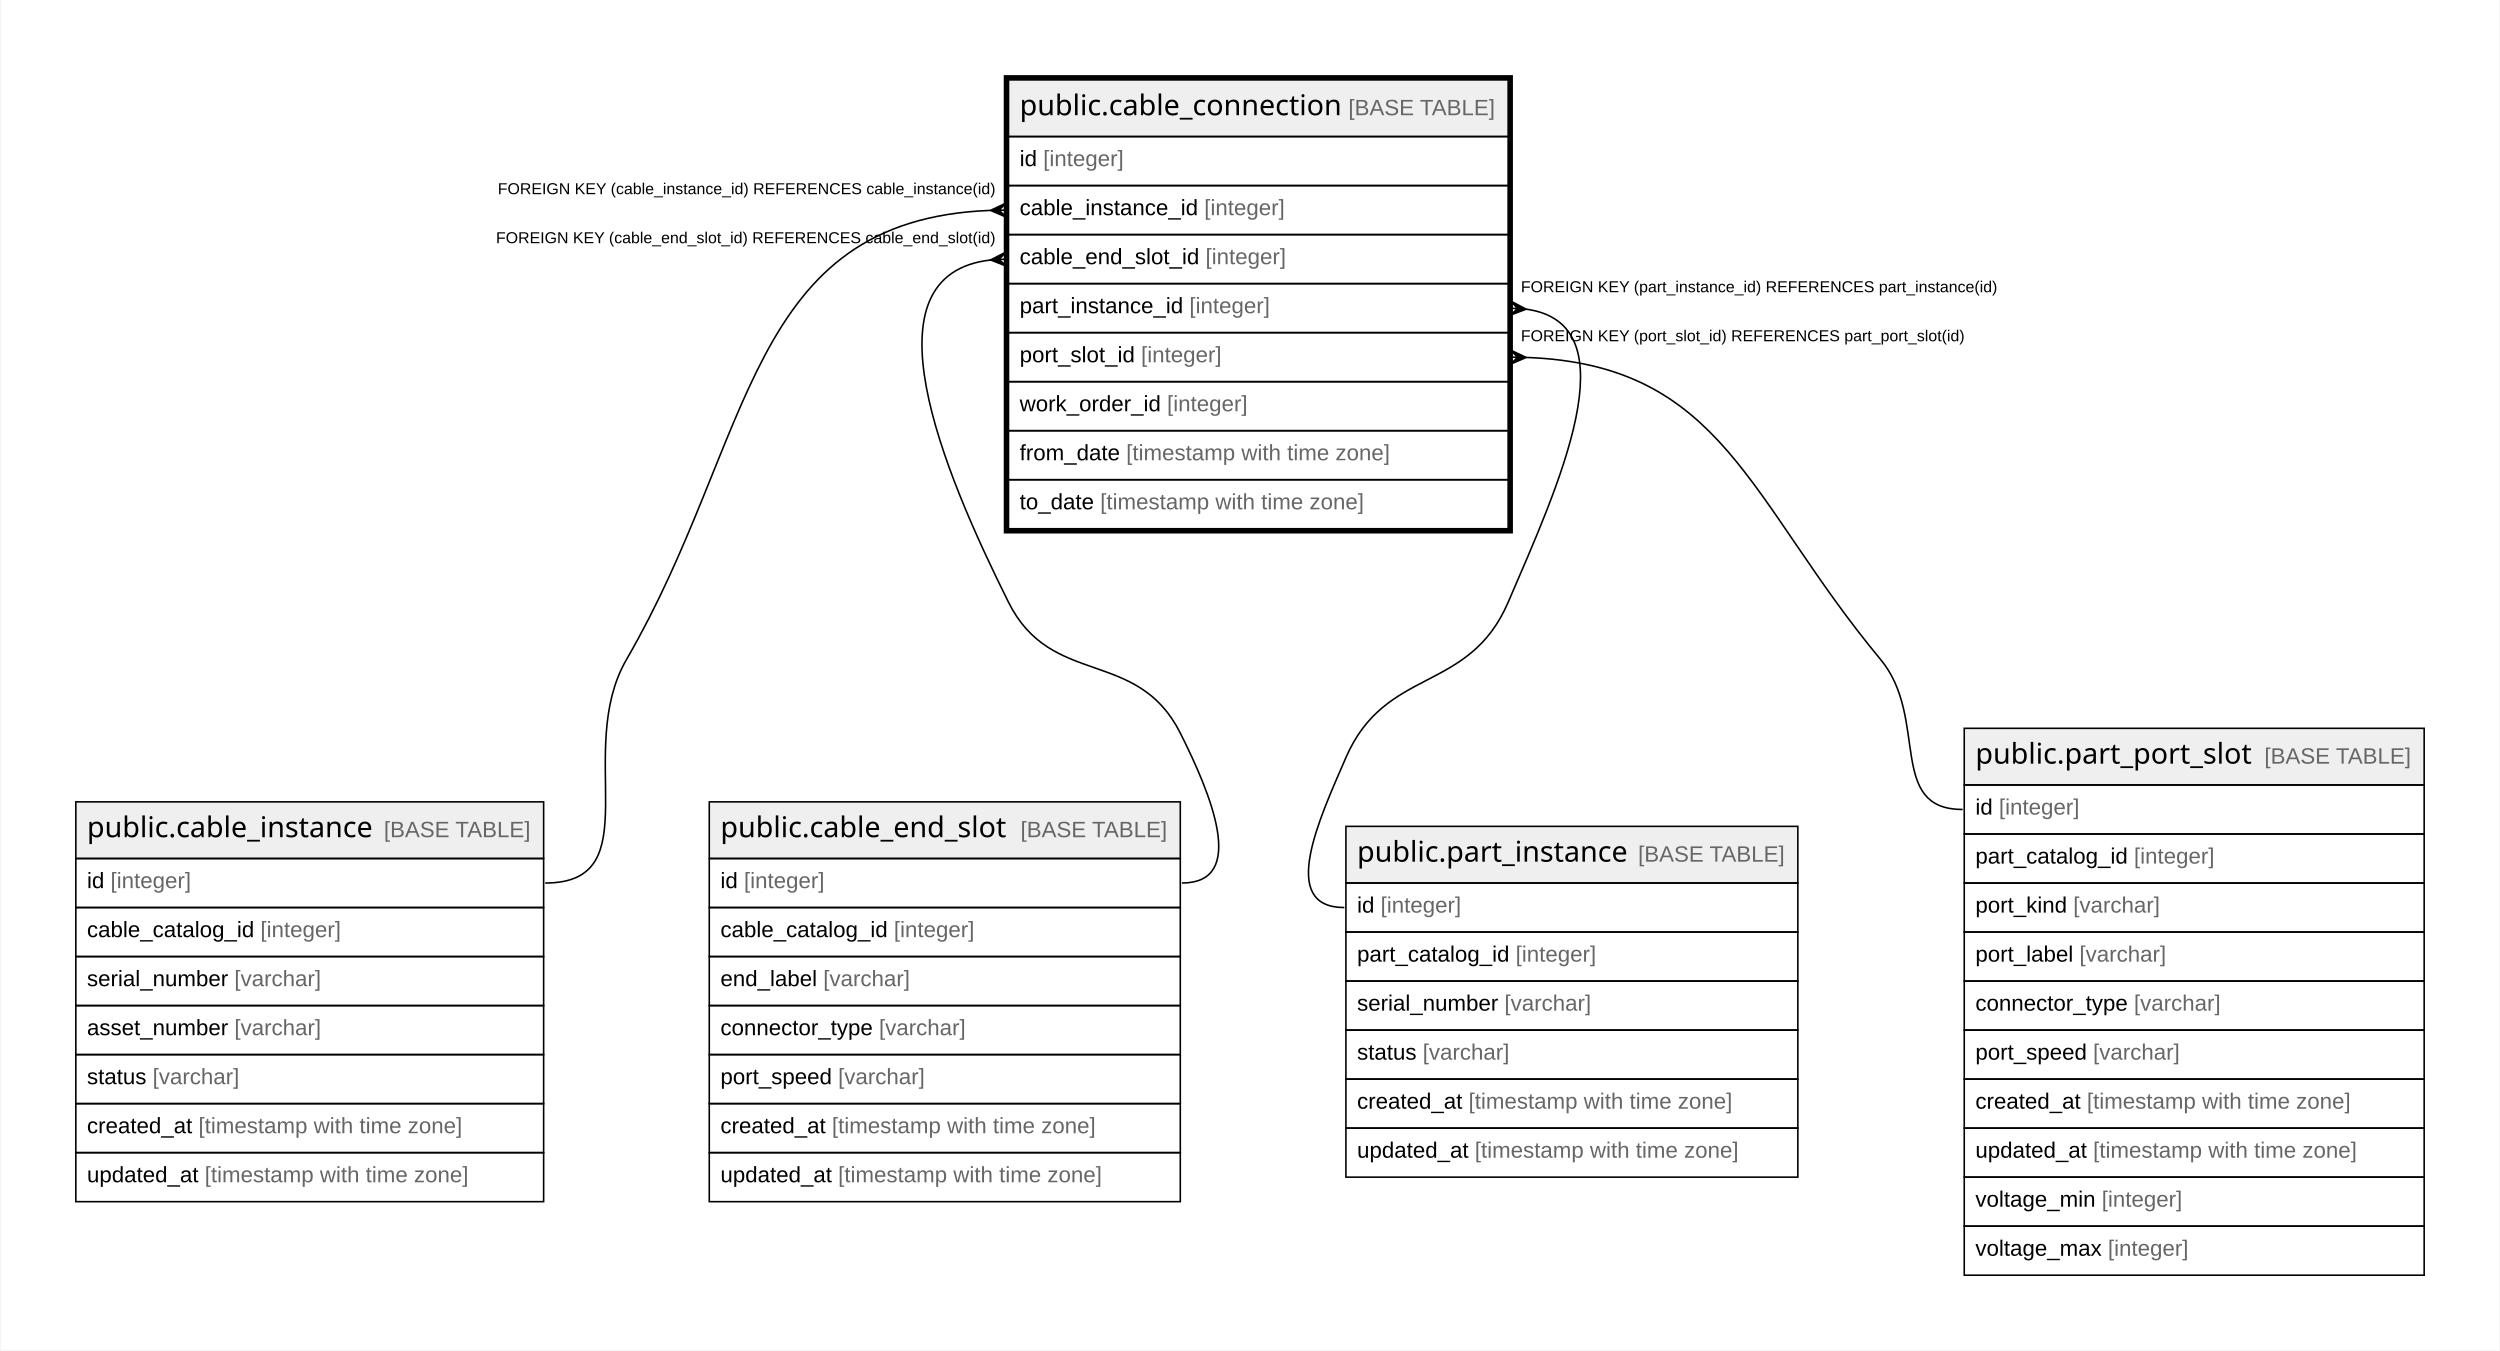
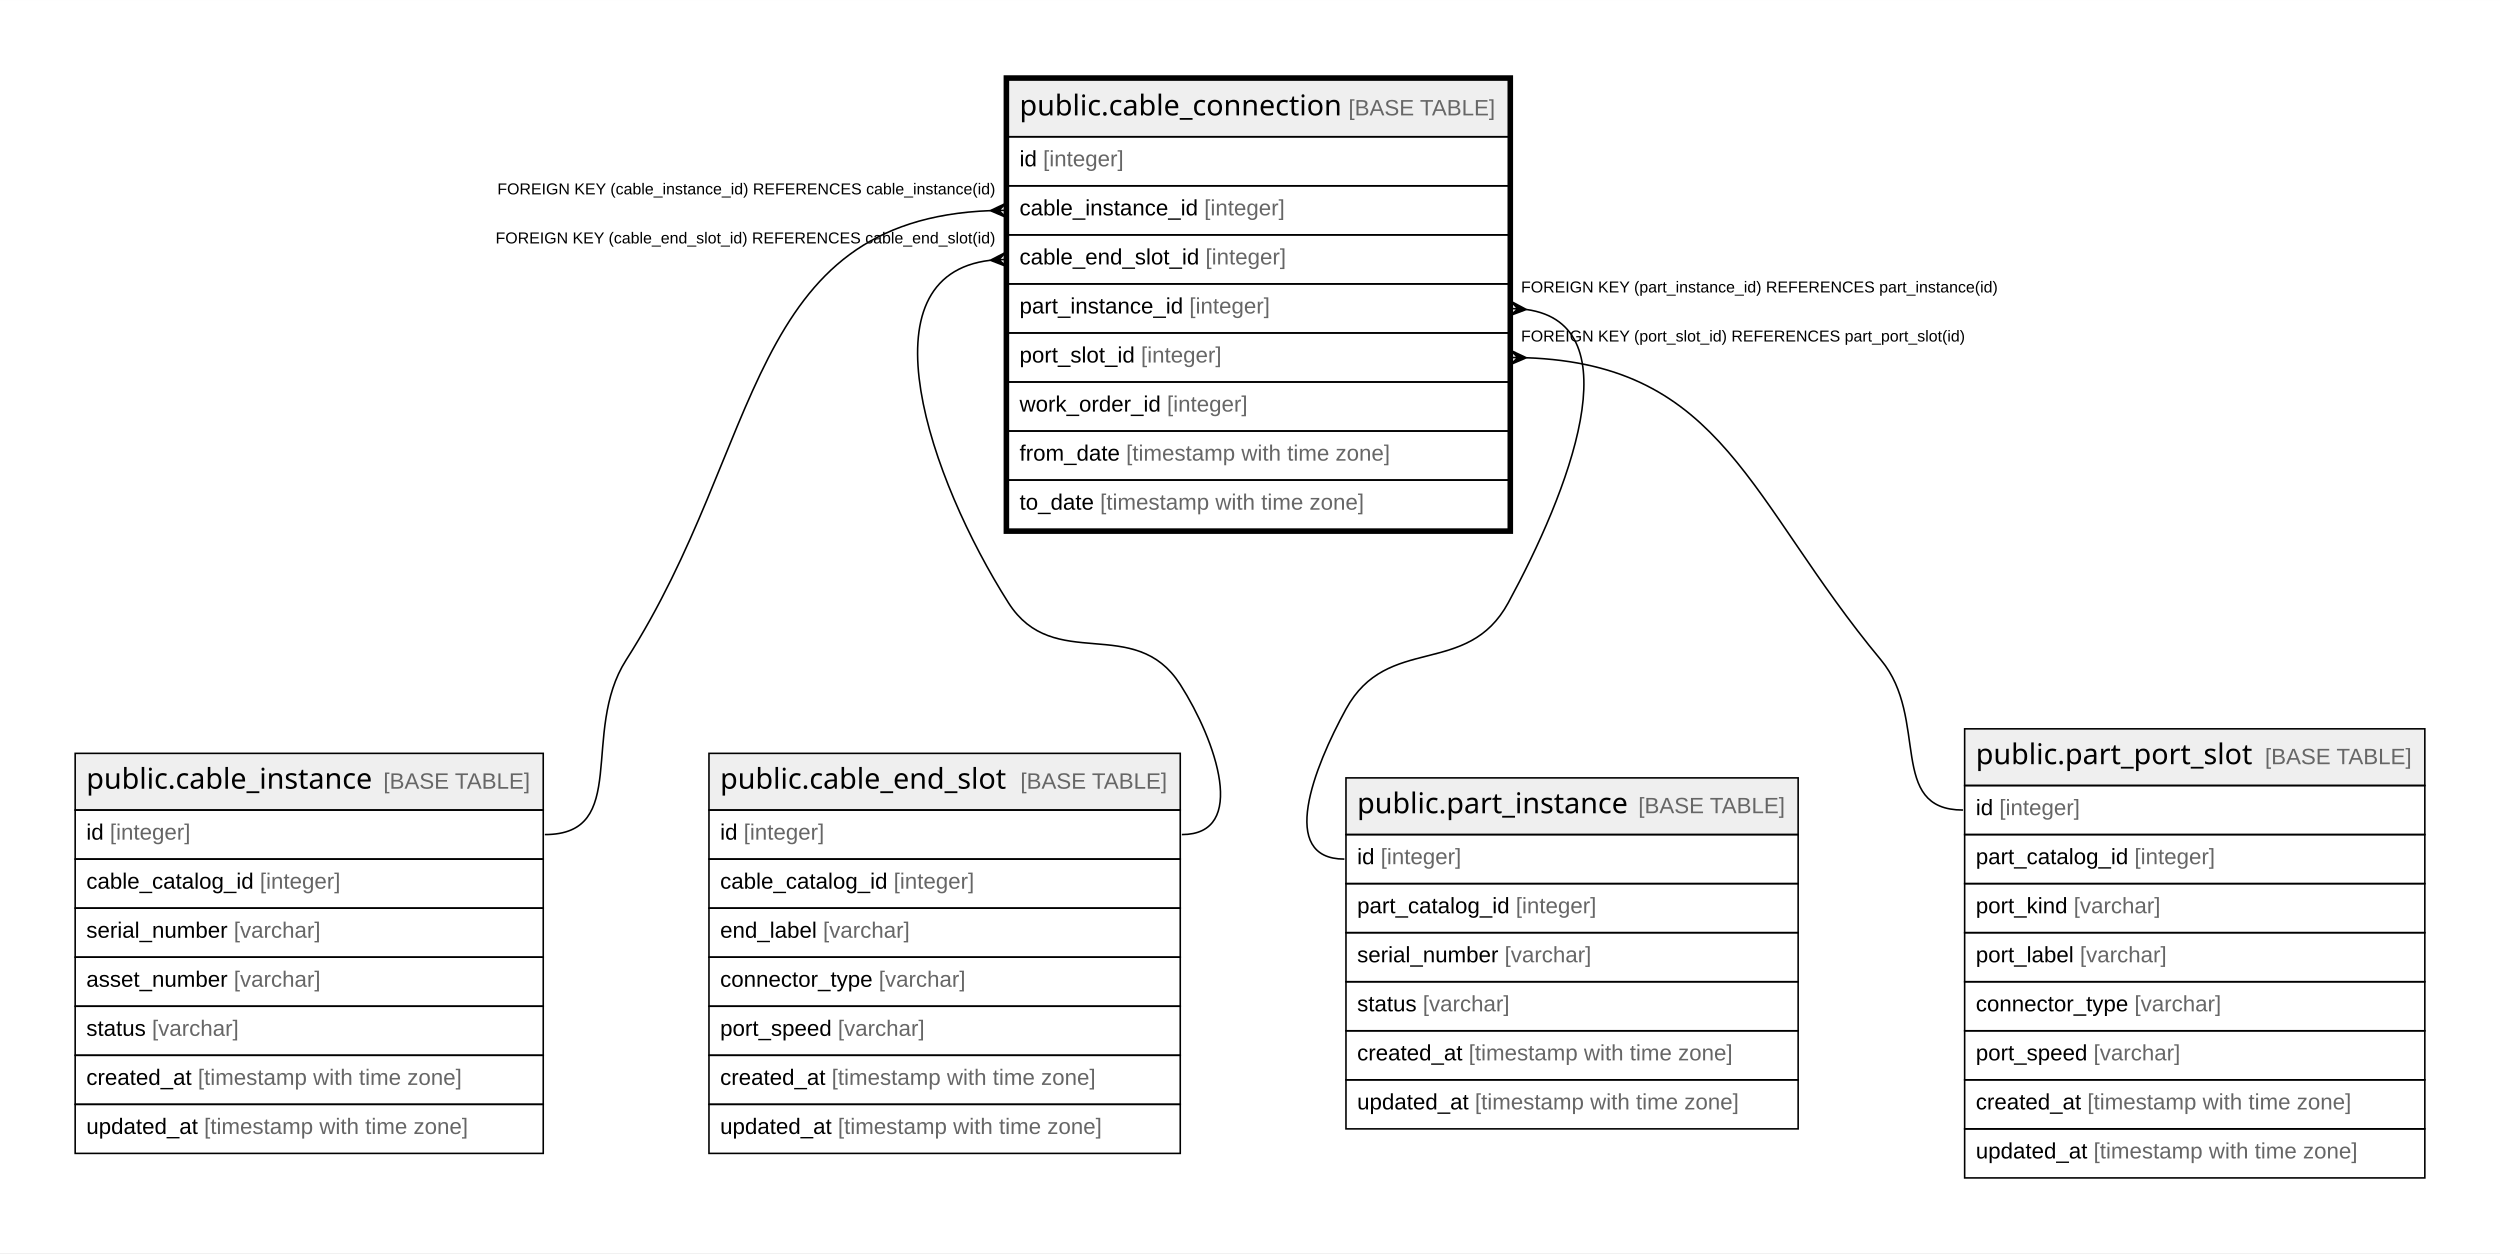
- <svg xmlns="http://www.w3.org/2000/svg" width="1570pt" height="848pt" viewBox="0.00 0.00 1569.85 848.40">
-   <g id="graph0" class="graph" transform="scale(1 1) rotate(0) translate(4 844.4)">
-     <polygon fill="white" stroke="none" points="-4,4 -4,-844.4 1565.85,-844.4 1565.85,4 -4,4" />
+ <svg xmlns="http://www.w3.org/2000/svg" width="1570pt" height="787pt" viewBox="0.00 0.00 1569.85 786.80">
+   <g id="graph0" class="graph" transform="scale(1 1) rotate(0) translate(4 782.8)">
+     <polygon fill="white" stroke="none" points="-4,4 -4,-782.8 1565.85,-782.8 1565.85,4 -4,4" />
    <g id="node1" class="node">
-       <polygon fill="#efefef" stroke="none" points="629.2,-758.6 629.2,-794.2 943.12,-794.2 943.12,-758.6 629.2,-758.6" />
-       <polygon fill="none" stroke="black" points="629.2,-758.6 629.2,-794.2 943.12,-794.2 943.12,-758.6 629.2,-758.6" />
-       <text text-anchor="start" x="636.2" y="-772" font-family="Arial Bold" font-size="18.00">public.cable_connection</text>
-       <text text-anchor="start" x="811.63" y="-772" font-family="Arial" font-size="14.00">    </text>
-       <text text-anchor="start" x="842.75" y="-772" font-family="Arial" font-size="14.00" fill="#666666">[BASE TABLE]</text>
-       <polygon fill="none" stroke="black" points="629.2,-727.8 629.2,-758.6 943.12,-758.6 943.12,-727.8 629.2,-727.8" />
-       <text text-anchor="start" x="636.2" y="-740" font-family="Arial" font-size="14.00">id </text>
-       <text text-anchor="start" x="650.99" y="-740" font-family="Arial" font-size="14.00" fill="#666666">[integer]</text>
-       <polygon fill="none" stroke="black" points="629.2,-697 629.2,-727.8 943.12,-727.8 943.12,-697 629.2,-697" />
-       <text text-anchor="start" x="636.2" y="-709.2" font-family="Arial" font-size="14.00">cable_instance_id </text>
-       <text text-anchor="start" x="752.17" y="-709.2" font-family="Arial" font-size="14.00" fill="#666666">[integer]</text>
+       <polygon fill="#efefef" stroke="none" points="629.2,-697 629.2,-732.6 943.12,-732.6 943.12,-697 629.2,-697" />
+       <polygon fill="none" stroke="black" points="629.2,-697 629.2,-732.6 943.12,-732.6 943.12,-697 629.2,-697" />
+       <text text-anchor="start" x="636.2" y="-710.4" font-family="Arial Bold" font-size="18.00">public.cable_connection</text>
+       <text text-anchor="start" x="811.63" y="-710.4" font-family="Arial" font-size="14.00">    </text>
+       <text text-anchor="start" x="842.75" y="-710.4" font-family="Arial" font-size="14.00" fill="#666666">[BASE TABLE]</text>
      <polygon fill="none" stroke="black" points="629.2,-666.2 629.2,-697 943.12,-697 943.12,-666.2 629.2,-666.2" />
-       <text text-anchor="start" x="636.2" y="-678.4" font-family="Arial" font-size="14.00">cable_end_slot_id </text>
-       <text text-anchor="start" x="752.96" y="-678.4" font-family="Arial" font-size="14.00" fill="#666666">[integer]</text>
+       <text text-anchor="start" x="636.2" y="-678.4" font-family="Arial" font-size="14.00">id </text>
+       <text text-anchor="start" x="650.99" y="-678.4" font-family="Arial" font-size="14.00" fill="#666666">[integer]</text>
      <polygon fill="none" stroke="black" points="629.2,-635.4 629.2,-666.2 943.12,-666.2 943.12,-635.4 629.2,-635.4" />
-       <text text-anchor="start" x="636.2" y="-647.6" font-family="Arial" font-size="14.00">part_instance_id </text>
-       <text text-anchor="start" x="742.83" y="-647.6" font-family="Arial" font-size="14.00" fill="#666666">[integer]</text>
+       <text text-anchor="start" x="636.2" y="-647.6" font-family="Arial" font-size="14.00">cable_instance_id </text>
+       <text text-anchor="start" x="752.17" y="-647.6" font-family="Arial" font-size="14.00" fill="#666666">[integer]</text>
      <polygon fill="none" stroke="black" points="629.2,-604.6 629.2,-635.4 943.12,-635.4 943.12,-604.6 629.2,-604.6" />
-       <text text-anchor="start" x="636.2" y="-616.8" font-family="Arial" font-size="14.00">port_slot_id </text>
-       <text text-anchor="start" x="712.47" y="-616.8" font-family="Arial" font-size="14.00" fill="#666666">[integer]</text>
+       <text text-anchor="start" x="636.2" y="-616.8" font-family="Arial" font-size="14.00">cable_end_slot_id </text>
+       <text text-anchor="start" x="752.96" y="-616.8" font-family="Arial" font-size="14.00" fill="#666666">[integer]</text>
      <polygon fill="none" stroke="black" points="629.2,-573.8 629.2,-604.6 943.12,-604.6 943.12,-573.8 629.2,-573.8" />
-       <text text-anchor="start" x="636.2" y="-586" font-family="Arial" font-size="14.00">work_order_id </text>
-       <text text-anchor="start" x="728.8" y="-586" font-family="Arial" font-size="14.00" fill="#666666">[integer]</text>
+       <text text-anchor="start" x="636.2" y="-586" font-family="Arial" font-size="14.00">part_instance_id </text>
+       <text text-anchor="start" x="742.83" y="-586" font-family="Arial" font-size="14.00" fill="#666666">[integer]</text>
      <polygon fill="none" stroke="black" points="629.2,-543 629.2,-573.8 943.12,-573.8 943.12,-543 629.2,-543" />
-       <text text-anchor="start" x="636.2" y="-555.2" font-family="Arial" font-size="14.00">from_date </text>
-       <text text-anchor="start" x="703.13" y="-555.2" font-family="Arial" font-size="14.00" fill="#666666">[timestamp with time zone]</text>
+       <text text-anchor="start" x="636.2" y="-555.2" font-family="Arial" font-size="14.00">port_slot_id </text>
+       <text text-anchor="start" x="712.47" y="-555.2" font-family="Arial" font-size="14.00" fill="#666666">[integer]</text>
      <polygon fill="none" stroke="black" points="629.2,-512.2 629.2,-543 943.12,-543 943.12,-512.2 629.2,-512.2" />
-       <text text-anchor="start" x="636.2" y="-524.4" font-family="Arial" font-size="14.00">to_date </text>
-       <text text-anchor="start" x="686.8" y="-524.4" font-family="Arial" font-size="14.00" fill="#666666">[timestamp with time zone]</text>
-       <polygon fill="none" stroke="black" stroke-width="3" points="627.7,-510.7 627.7,-795.7 944.62,-795.7 944.62,-510.7 627.7,-510.7" />
+       <text text-anchor="start" x="636.2" y="-524.4" font-family="Arial" font-size="14.00">work_order_id </text>
+       <text text-anchor="start" x="728.8" y="-524.4" font-family="Arial" font-size="14.00" fill="#666666">[integer]</text>
+       <polygon fill="none" stroke="black" points="629.2,-481.4 629.2,-512.2 943.12,-512.2 943.12,-481.4 629.2,-481.4" />
+       <text text-anchor="start" x="636.2" y="-493.6" font-family="Arial" font-size="14.00">from_date </text>
+       <text text-anchor="start" x="703.13" y="-493.6" font-family="Arial" font-size="14.00" fill="#666666">[timestamp with time zone]</text>
+       <polygon fill="none" stroke="black" points="629.2,-450.6 629.2,-481.4 943.12,-481.4 943.12,-450.6 629.2,-450.6" />
+       <text text-anchor="start" x="636.2" y="-462.8" font-family="Arial" font-size="14.00">to_date </text>
+       <text text-anchor="start" x="686.8" y="-462.8" font-family="Arial" font-size="14.00" fill="#666666">[timestamp with time zone]</text>
+       <polygon fill="none" stroke="black" stroke-width="3" points="627.7,-449.1 627.7,-734.1 944.62,-734.1 944.62,-449.1 627.7,-449.1" />
    </g>
    <g id="node2" class="node">
-       <polygon fill="#efefef" stroke="none" points="43.2,-305 43.2,-340.6 337.12,-340.6 337.12,-305 43.2,-305" />
-       <polygon fill="none" stroke="black" points="43.2,-305 43.2,-340.6 337.12,-340.6 337.12,-305 43.2,-305" />
-       <text text-anchor="start" x="50.2" y="-318.4" font-family="Arial Bold" font-size="18.00">public.cable_instance</text>
-       <text text-anchor="start" x="205.63" y="-318.4" font-family="Arial" font-size="14.00">    </text>
-       <text text-anchor="start" x="236.75" y="-318.4" font-family="Arial" font-size="14.00" fill="#666666">[BASE TABLE]</text>
-       <polygon fill="none" stroke="black" points="43.2,-274.2 43.2,-305 337.12,-305 337.12,-274.2 43.2,-274.2" />
-       <text text-anchor="start" x="50.2" y="-286.4" font-family="Arial" font-size="14.00">id </text>
-       <text text-anchor="start" x="64.99" y="-286.4" font-family="Arial" font-size="14.00" fill="#666666">[integer]</text>
+       <polygon fill="#efefef" stroke="none" points="43.2,-274.2 43.2,-309.8 337.12,-309.8 337.12,-274.2 43.2,-274.2" />
+       <polygon fill="none" stroke="black" points="43.2,-274.2 43.2,-309.8 337.12,-309.8 337.12,-274.2 43.2,-274.2" />
+       <text text-anchor="start" x="50.2" y="-287.6" font-family="Arial Bold" font-size="18.00">public.cable_instance</text>
+       <text text-anchor="start" x="205.63" y="-287.6" font-family="Arial" font-size="14.00">    </text>
+       <text text-anchor="start" x="236.75" y="-287.6" font-family="Arial" font-size="14.00" fill="#666666">[BASE TABLE]</text>
      <polygon fill="none" stroke="black" points="43.2,-243.4 43.2,-274.2 337.12,-274.2 337.12,-243.4 43.2,-243.4" />
-       <text text-anchor="start" x="50.2" y="-255.6" font-family="Arial" font-size="14.00">cable_catalog_id </text>
-       <text text-anchor="start" x="159.17" y="-255.6" font-family="Arial" font-size="14.00" fill="#666666">[integer]</text>
+       <text text-anchor="start" x="50.2" y="-255.6" font-family="Arial" font-size="14.00">id </text>
+       <text text-anchor="start" x="64.99" y="-255.6" font-family="Arial" font-size="14.00" fill="#666666">[integer]</text>
      <polygon fill="none" stroke="black" points="43.2,-212.6 43.2,-243.4 337.12,-243.4 337.12,-212.6 43.2,-212.6" />
-       <text text-anchor="start" x="50.2" y="-224.8" font-family="Arial" font-size="14.00">serial_number </text>
-       <text text-anchor="start" x="142.8" y="-224.8" font-family="Arial" font-size="14.00" fill="#666666">[varchar]</text>
+       <text text-anchor="start" x="50.2" y="-224.8" font-family="Arial" font-size="14.00">cable_catalog_id </text>
+       <text text-anchor="start" x="159.17" y="-224.8" font-family="Arial" font-size="14.00" fill="#666666">[integer]</text>
      <polygon fill="none" stroke="black" points="43.2,-181.8 43.2,-212.6 337.12,-212.6 337.12,-181.8 43.2,-181.8" />
-       <text text-anchor="start" x="50.2" y="-194" font-family="Arial" font-size="14.00">asset_number </text>
-       <text text-anchor="start" x="142.81" y="-194" font-family="Arial" font-size="14.00" fill="#666666">[varchar]</text>
+       <text text-anchor="start" x="50.2" y="-194" font-family="Arial" font-size="14.00">serial_number </text>
+       <text text-anchor="start" x="142.8" y="-194" font-family="Arial" font-size="14.00" fill="#666666">[varchar]</text>
      <polygon fill="none" stroke="black" points="43.2,-151 43.2,-181.8 337.12,-181.8 337.12,-151 43.2,-151" />
-       <text text-anchor="start" x="50.2" y="-163.2" font-family="Arial" font-size="14.00">status </text>
-       <text text-anchor="start" x="91.44" y="-163.2" font-family="Arial" font-size="14.00" fill="#666666">[varchar]</text>
+       <text text-anchor="start" x="50.2" y="-163.2" font-family="Arial" font-size="14.00">asset_number </text>
+       <text text-anchor="start" x="142.81" y="-163.2" font-family="Arial" font-size="14.00" fill="#666666">[varchar]</text>
      <polygon fill="none" stroke="black" points="43.2,-120.2 43.2,-151 337.12,-151 337.12,-120.2 43.2,-120.2" />
-       <text text-anchor="start" x="50.2" y="-132.4" font-family="Arial" font-size="14.00">created_at </text>
-       <text text-anchor="start" x="120.25" y="-132.4" font-family="Arial" font-size="14.00" fill="#666666">[timestamp with time zone]</text>
+       <text text-anchor="start" x="50.2" y="-132.4" font-family="Arial" font-size="14.00">status </text>
+       <text text-anchor="start" x="91.44" y="-132.4" font-family="Arial" font-size="14.00" fill="#666666">[varchar]</text>
      <polygon fill="none" stroke="black" points="43.2,-89.4 43.2,-120.2 337.12,-120.2 337.12,-89.4 43.2,-89.4" />
-       <text text-anchor="start" x="50.2" y="-101.6" font-family="Arial" font-size="14.00">updated_at </text>
-       <text text-anchor="start" x="124.16" y="-101.6" font-family="Arial" font-size="14.00" fill="#666666">[timestamp with time zone]</text>
+       <text text-anchor="start" x="50.2" y="-101.6" font-family="Arial" font-size="14.00">created_at </text>
+       <text text-anchor="start" x="120.25" y="-101.6" font-family="Arial" font-size="14.00" fill="#666666">[timestamp with time zone]</text>
+       <polygon fill="none" stroke="black" points="43.2,-58.6 43.2,-89.4 337.12,-89.4 337.12,-58.6 43.2,-58.6" />
+       <text text-anchor="start" x="50.2" y="-70.8" font-family="Arial" font-size="14.00">updated_at </text>
+       <text text-anchor="start" x="124.16" y="-70.8" font-family="Arial" font-size="14.00" fill="#666666">[timestamp with time zone]</text>
    </g>
    <g id="edge1" class="edge">
-       <path fill="none" stroke="black" d="M617.84,-712.21C464.06,-706.38 469.89,-569.19 389.16,-430 355.85,-372.57 404.52,-289.6 338.12,-289.6" />
-       <polygon fill="black" stroke="black" points="617.87,-712.21 627.78,-716.89 623.2,-712.31 627.53,-712.39 627.53,-712.39 627.53,-712.39 623.2,-712.31 627.95,-707.89 617.87,-712.21" />
-       <text text-anchor="start" x="308.3" y="-722.4" font-family="Arial" font-size="10.00">FOREIGN KEY (cable_instance_id) REFERENCES cable_instance(id)</text>
+       <path fill="none" stroke="black" d="M617.85,-650.6C464.32,-644.62 475.87,-503.94 389.16,-368.4 360.21,-323.14 391.86,-258.8 338.12,-258.8" />
+       <polygon fill="black" stroke="black" points="617.87,-650.6 627.78,-655.29 623.2,-650.7 627.53,-650.79 627.53,-650.79 627.53,-650.79 623.2,-650.7 627.95,-646.29 617.87,-650.6" />
+       <text text-anchor="start" x="308.3" y="-660.8" font-family="Arial" font-size="10.00">FOREIGN KEY (cable_instance_id) REFERENCES cable_instance(id)</text>
    </g>
    <g id="node3" class="node">
-       <polygon fill="#efefef" stroke="none" points="441.19,-305 441.19,-340.6 737.13,-340.6 737.13,-305 441.19,-305" />
-       <polygon fill="none" stroke="black" points="441.19,-305 441.19,-340.6 737.13,-340.6 737.13,-305 441.19,-305" />
-       <text text-anchor="start" x="448.19" y="-318.4" font-family="Arial Bold" font-size="18.00">public.cable_end_slot</text>
-       <text text-anchor="start" x="605.65" y="-318.4" font-family="Arial" font-size="14.00">    </text>
-       <text text-anchor="start" x="636.76" y="-318.4" font-family="Arial" font-size="14.00" fill="#666666">[BASE TABLE]</text>
-       <polygon fill="none" stroke="black" points="441.19,-274.2 441.19,-305 737.13,-305 737.13,-274.2 441.19,-274.2" />
-       <text text-anchor="start" x="448.19" y="-286.4" font-family="Arial" font-size="14.00">id </text>
-       <text text-anchor="start" x="462.98" y="-286.4" font-family="Arial" font-size="14.00" fill="#666666">[integer]</text>
+       <polygon fill="#efefef" stroke="none" points="441.19,-274.2 441.19,-309.8 737.13,-309.8 737.13,-274.2 441.19,-274.2" />
+       <polygon fill="none" stroke="black" points="441.19,-274.2 441.19,-309.8 737.13,-309.8 737.13,-274.2 441.19,-274.2" />
+       <text text-anchor="start" x="448.19" y="-287.6" font-family="Arial Bold" font-size="18.00">public.cable_end_slot</text>
+       <text text-anchor="start" x="605.65" y="-287.6" font-family="Arial" font-size="14.00">    </text>
+       <text text-anchor="start" x="636.76" y="-287.6" font-family="Arial" font-size="14.00" fill="#666666">[BASE TABLE]</text>
      <polygon fill="none" stroke="black" points="441.19,-243.4 441.19,-274.2 737.13,-274.2 737.13,-243.4 441.19,-243.4" />
-       <text text-anchor="start" x="448.19" y="-255.6" font-family="Arial" font-size="14.00">cable_catalog_id </text>
-       <text text-anchor="start" x="557.16" y="-255.6" font-family="Arial" font-size="14.00" fill="#666666">[integer]</text>
+       <text text-anchor="start" x="448.19" y="-255.6" font-family="Arial" font-size="14.00">id </text>
+       <text text-anchor="start" x="462.98" y="-255.6" font-family="Arial" font-size="14.00" fill="#666666">[integer]</text>
      <polygon fill="none" stroke="black" points="441.19,-212.6 441.19,-243.4 737.13,-243.4 737.13,-212.6 441.19,-212.6" />
-       <text text-anchor="start" x="448.19" y="-224.8" font-family="Arial" font-size="14.00">end_label </text>
-       <text text-anchor="start" x="512.8" y="-224.8" font-family="Arial" font-size="14.00" fill="#666666">[varchar]</text>
+       <text text-anchor="start" x="448.19" y="-224.8" font-family="Arial" font-size="14.00">cable_catalog_id </text>
+       <text text-anchor="start" x="557.16" y="-224.8" font-family="Arial" font-size="14.00" fill="#666666">[integer]</text>
      <polygon fill="none" stroke="black" points="441.19,-181.8 441.19,-212.6 737.13,-212.6 737.13,-181.8 441.19,-181.8" />
-       <text text-anchor="start" x="448.19" y="-194" font-family="Arial" font-size="14.00">connector_type </text>
-       <text text-anchor="start" x="547.81" y="-194" font-family="Arial" font-size="14.00" fill="#666666">[varchar]</text>
+       <text text-anchor="start" x="448.19" y="-194" font-family="Arial" font-size="14.00">end_label </text>
+       <text text-anchor="start" x="512.8" y="-194" font-family="Arial" font-size="14.00" fill="#666666">[varchar]</text>
      <polygon fill="none" stroke="black" points="441.19,-151 441.19,-181.8 737.13,-181.8 737.13,-151 441.19,-151" />
-       <text text-anchor="start" x="448.19" y="-163.2" font-family="Arial" font-size="14.00">port_speed </text>
-       <text text-anchor="start" x="522.13" y="-163.2" font-family="Arial" font-size="14.00" fill="#666666">[varchar]</text>
+       <text text-anchor="start" x="448.19" y="-163.2" font-family="Arial" font-size="14.00">connector_type </text>
+       <text text-anchor="start" x="547.81" y="-163.2" font-family="Arial" font-size="14.00" fill="#666666">[varchar]</text>
      <polygon fill="none" stroke="black" points="441.19,-120.2 441.19,-151 737.13,-151 737.13,-120.2 441.19,-120.2" />
-       <text text-anchor="start" x="448.19" y="-132.4" font-family="Arial" font-size="14.00">created_at </text>
-       <text text-anchor="start" x="518.24" y="-132.4" font-family="Arial" font-size="14.00" fill="#666666">[timestamp with time zone]</text>
+       <text text-anchor="start" x="448.19" y="-132.4" font-family="Arial" font-size="14.00">port_speed </text>
+       <text text-anchor="start" x="522.13" y="-132.4" font-family="Arial" font-size="14.00" fill="#666666">[varchar]</text>
      <polygon fill="none" stroke="black" points="441.19,-89.4 441.19,-120.2 737.13,-120.2 737.13,-89.4 441.19,-89.4" />
-       <text text-anchor="start" x="448.19" y="-101.6" font-family="Arial" font-size="14.00">updated_at </text>
-       <text text-anchor="start" x="522.15" y="-101.6" font-family="Arial" font-size="14.00" fill="#666666">[timestamp with time zone]</text>
+       <text text-anchor="start" x="448.19" y="-101.6" font-family="Arial" font-size="14.00">created_at </text>
+       <text text-anchor="start" x="518.24" y="-101.6" font-family="Arial" font-size="14.00" fill="#666666">[timestamp with time zone]</text>
+       <polygon fill="none" stroke="black" points="441.19,-58.6 441.19,-89.4 737.13,-89.4 737.13,-58.6 441.19,-58.6" />
+       <text text-anchor="start" x="448.19" y="-70.8" font-family="Arial" font-size="14.00">updated_at </text>
+       <text text-anchor="start" x="522.15" y="-70.8" font-family="Arial" font-size="14.00" fill="#666666">[timestamp with time zone]</text>
    </g>
    <g id="edge2" class="edge">
-       <path fill="none" stroke="black" d="M618.15,-681.07C536.38,-672.02 588.05,-548.58 629.2,-466 656.09,-412.03 710.08,-437.69 737.13,-383.8 755.92,-346.38 780,-289.6 738.13,-289.6" />
-       <polygon fill="black" stroke="black" points="617.88,-681.06 627.63,-686.08 623.21,-681.34 627.53,-681.56 627.53,-681.56 627.53,-681.56 623.21,-681.34 628.1,-677.09 617.88,-681.06" />
-       <text text-anchor="start" x="307.18" y="-691.6" font-family="Arial" font-size="10.00">FOREIGN KEY (cable_end_slot_id) REFERENCES cable_end_slot(id)</text>
+       <path fill="none" stroke="black" d="M617.86,-619.42C535.85,-609.82 579.81,-482.22 629.2,-404.4 657.67,-359.54 708.53,-397.78 737.13,-353 759.67,-317.72 780,-258.8 738.13,-258.8" />
+       <polygon fill="black" stroke="black" points="617.88,-619.43 627.62,-624.47 623.21,-619.72 627.53,-619.96 627.53,-619.96 627.53,-619.96 623.21,-619.72 628.12,-615.49 617.88,-619.43" />
+       <text text-anchor="start" x="307.18" y="-630" font-family="Arial" font-size="10.00">FOREIGN KEY (cable_end_slot_id) REFERENCES cable_end_slot(id)</text>
    </g>
    <g id="node4" class="node">
-       <polygon fill="#efefef" stroke="none" points="841.19,-289.6 841.19,-325.2 1125.13,-325.2 1125.13,-289.6 841.19,-289.6" />
-       <polygon fill="none" stroke="black" points="841.19,-289.6 841.19,-325.2 1125.13,-325.2 1125.13,-289.6 841.19,-289.6" />
-       <text text-anchor="start" x="848.19" y="-303" font-family="Arial Bold" font-size="18.00">public.part_instance</text>
-       <text text-anchor="start" x="993.64" y="-303" font-family="Arial" font-size="14.00">    </text>
-       <text text-anchor="start" x="1024.76" y="-303" font-family="Arial" font-size="14.00" fill="#666666">[BASE TABLE]</text>
-       <polygon fill="none" stroke="black" points="841.19,-258.8 841.19,-289.6 1125.13,-289.6 1125.13,-258.8 841.19,-258.8" />
-       <text text-anchor="start" x="848.19" y="-271" font-family="Arial" font-size="14.00">id </text>
-       <text text-anchor="start" x="862.98" y="-271" font-family="Arial" font-size="14.00" fill="#666666">[integer]</text>
+       <polygon fill="#efefef" stroke="none" points="841.19,-258.8 841.19,-294.4 1125.13,-294.4 1125.13,-258.8 841.19,-258.8" />
+       <polygon fill="none" stroke="black" points="841.19,-258.8 841.19,-294.4 1125.13,-294.4 1125.13,-258.8 841.19,-258.8" />
+       <text text-anchor="start" x="848.19" y="-272.2" font-family="Arial Bold" font-size="18.00">public.part_instance</text>
+       <text text-anchor="start" x="993.64" y="-272.2" font-family="Arial" font-size="14.00">    </text>
+       <text text-anchor="start" x="1024.76" y="-272.2" font-family="Arial" font-size="14.00" fill="#666666">[BASE TABLE]</text>
      <polygon fill="none" stroke="black" points="841.19,-228 841.19,-258.8 1125.13,-258.8 1125.13,-228 841.19,-228" />
-       <text text-anchor="start" x="848.19" y="-240.2" font-family="Arial" font-size="14.00">part_catalog_id </text>
-       <text text-anchor="start" x="947.82" y="-240.2" font-family="Arial" font-size="14.00" fill="#666666">[integer]</text>
+       <text text-anchor="start" x="848.19" y="-240.2" font-family="Arial" font-size="14.00">id </text>
+       <text text-anchor="start" x="862.98" y="-240.2" font-family="Arial" font-size="14.00" fill="#666666">[integer]</text>
      <polygon fill="none" stroke="black" points="841.19,-197.2 841.19,-228 1125.13,-228 1125.13,-197.2 841.19,-197.2" />
-       <text text-anchor="start" x="848.19" y="-209.4" font-family="Arial" font-size="14.00">serial_number </text>
-       <text text-anchor="start" x="940.79" y="-209.4" font-family="Arial" font-size="14.00" fill="#666666">[varchar]</text>
+       <text text-anchor="start" x="848.19" y="-209.4" font-family="Arial" font-size="14.00">part_catalog_id </text>
+       <text text-anchor="start" x="947.82" y="-209.4" font-family="Arial" font-size="14.00" fill="#666666">[integer]</text>
      <polygon fill="none" stroke="black" points="841.19,-166.4 841.19,-197.2 1125.13,-197.2 1125.13,-166.4 841.19,-166.4" />
-       <text text-anchor="start" x="848.19" y="-178.6" font-family="Arial" font-size="14.00">status </text>
-       <text text-anchor="start" x="889.43" y="-178.6" font-family="Arial" font-size="14.00" fill="#666666">[varchar]</text>
+       <text text-anchor="start" x="848.19" y="-178.6" font-family="Arial" font-size="14.00">serial_number </text>
+       <text text-anchor="start" x="940.79" y="-178.6" font-family="Arial" font-size="14.00" fill="#666666">[varchar]</text>
      <polygon fill="none" stroke="black" points="841.19,-135.6 841.19,-166.4 1125.13,-166.4 1125.13,-135.6 841.19,-135.6" />
-       <text text-anchor="start" x="848.19" y="-147.8" font-family="Arial" font-size="14.00">created_at </text>
-       <text text-anchor="start" x="918.24" y="-147.8" font-family="Arial" font-size="14.00" fill="#666666">[timestamp with time zone]</text>
+       <text text-anchor="start" x="848.19" y="-147.8" font-family="Arial" font-size="14.00">status </text>
+       <text text-anchor="start" x="889.43" y="-147.8" font-family="Arial" font-size="14.00" fill="#666666">[varchar]</text>
      <polygon fill="none" stroke="black" points="841.19,-104.8 841.19,-135.6 1125.13,-135.6 1125.13,-104.8 841.19,-104.8" />
-       <text text-anchor="start" x="848.19" y="-117" font-family="Arial" font-size="14.00">updated_at </text>
-       <text text-anchor="start" x="922.15" y="-117" font-family="Arial" font-size="14.00" fill="#666666">[timestamp with time zone]</text>
+       <text text-anchor="start" x="848.19" y="-117" font-family="Arial" font-size="14.00">created_at </text>
+       <text text-anchor="start" x="918.24" y="-117" font-family="Arial" font-size="14.00" fill="#666666">[timestamp with time zone]</text>
+       <polygon fill="none" stroke="black" points="841.19,-74 841.19,-104.8 1125.13,-104.8 1125.13,-74 841.19,-74" />
+       <text text-anchor="start" x="848.19" y="-86.2" font-family="Arial" font-size="14.00">updated_at </text>
+       <text text-anchor="start" x="922.15" y="-86.2" font-family="Arial" font-size="14.00" fill="#666666">[timestamp with time zone]</text>
    </g>
    <g id="edge3" class="edge">
-       <path fill="none" stroke="black" d="M954.4,-650.15C1021.74,-641.04 974.12,-538.06 943.12,-466 918.34,-408.38 866.13,-425.95 841.19,-368.4 824.55,-329.98 798.32,-274.2 840.19,-274.2" />
-       <polygon fill="black" stroke="black" points="954.44,-650.15 944.17,-646.29 949.11,-650.48 944.79,-650.76 944.79,-650.76 944.79,-650.76 949.11,-650.48 944.74,-655.27 954.44,-650.15" />
-       <text text-anchor="start" x="951.12" y="-660.8" font-family="Arial" font-size="10.00">FOREIGN KEY (part_instance_id) REFERENCES part_instance(id)</text>
+       <path fill="none" stroke="black" d="M954.44,-588.53C1022.32,-579.16 980.59,-473.32 943.12,-404.4 917.25,-356.82 867.19,-385.12 841.19,-337.6 821.1,-300.87 798.32,-243.4 840.19,-243.4" />
+       <polygon fill="black" stroke="black" points="954.43,-588.53 944.16,-584.69 949.11,-588.88 944.79,-589.16 944.79,-589.16 944.79,-589.16 949.11,-588.88 944.75,-593.67 954.43,-588.53" />
+       <text text-anchor="start" x="951.12" y="-599.2" font-family="Arial" font-size="10.00">FOREIGN KEY (part_instance_id) REFERENCES part_instance(id)</text>
    </g>
    <g id="node5" class="node">
-       <polygon fill="#efefef" stroke="none" points="1229.68,-351.2 1229.68,-386.8 1518.65,-386.8 1518.65,-351.2 1229.68,-351.2" />
-       <polygon fill="none" stroke="black" points="1229.68,-351.2 1229.68,-386.8 1518.65,-386.8 1518.65,-351.2 1229.68,-351.2" />
-       <text text-anchor="start" x="1236.68" y="-364.6" font-family="Arial Bold" font-size="18.00">public.part_port_slot</text>
-       <text text-anchor="start" x="1387.16" y="-364.6" font-family="Arial" font-size="14.00">    </text>
-       <text text-anchor="start" x="1418.27" y="-364.6" font-family="Arial" font-size="14.00" fill="#666666">[BASE TABLE]</text>
-       <polygon fill="none" stroke="black" points="1229.68,-320.4 1229.68,-351.2 1518.65,-351.2 1518.65,-320.4 1229.68,-320.4" />
-       <text text-anchor="start" x="1236.68" y="-332.6" font-family="Arial" font-size="14.00">id </text>
-       <text text-anchor="start" x="1251.46" y="-332.6" font-family="Arial" font-size="14.00" fill="#666666">[integer]</text>
-       <polygon fill="none" stroke="black" points="1229.68,-289.6 1229.68,-320.4 1518.65,-320.4 1518.65,-289.6 1229.68,-289.6" />
-       <text text-anchor="start" x="1236.68" y="-301.8" font-family="Arial" font-size="14.00">part_catalog_id </text>
-       <text text-anchor="start" x="1336.31" y="-301.8" font-family="Arial" font-size="14.00" fill="#666666">[integer]</text>
+       <polygon fill="#efefef" stroke="none" points="1229.68,-289.6 1229.68,-325.2 1518.65,-325.2 1518.65,-289.6 1229.68,-289.6" />
+       <polygon fill="none" stroke="black" points="1229.68,-289.6 1229.68,-325.2 1518.65,-325.2 1518.65,-289.6 1229.68,-289.6" />
+       <text text-anchor="start" x="1236.68" y="-303" font-family="Arial Bold" font-size="18.00">public.part_port_slot</text>
+       <text text-anchor="start" x="1387.16" y="-303" font-family="Arial" font-size="14.00">    </text>
+       <text text-anchor="start" x="1418.27" y="-303" font-family="Arial" font-size="14.00" fill="#666666">[BASE TABLE]</text>
      <polygon fill="none" stroke="black" points="1229.68,-258.8 1229.68,-289.6 1518.65,-289.6 1518.65,-258.8 1229.68,-258.8" />
-       <text text-anchor="start" x="1236.68" y="-271" font-family="Arial" font-size="14.00">port_kind </text>
-       <text text-anchor="start" x="1298.16" y="-271" font-family="Arial" font-size="14.00" fill="#666666">[varchar]</text>
+       <text text-anchor="start" x="1236.68" y="-271" font-family="Arial" font-size="14.00">id </text>
+       <text text-anchor="start" x="1251.46" y="-271" font-family="Arial" font-size="14.00" fill="#666666">[integer]</text>
      <polygon fill="none" stroke="black" points="1229.68,-228 1229.68,-258.8 1518.65,-258.8 1518.65,-228 1229.68,-228" />
-       <text text-anchor="start" x="1236.68" y="-240.2" font-family="Arial" font-size="14.00">port_label </text>
-       <text text-anchor="start" x="1302.06" y="-240.2" font-family="Arial" font-size="14.00" fill="#666666">[varchar]</text>
+       <text text-anchor="start" x="1236.68" y="-240.2" font-family="Arial" font-size="14.00">part_catalog_id </text>
+       <text text-anchor="start" x="1336.31" y="-240.2" font-family="Arial" font-size="14.00" fill="#666666">[integer]</text>
      <polygon fill="none" stroke="black" points="1229.68,-197.2 1229.68,-228 1518.65,-228 1518.65,-197.2 1229.68,-197.2" />
-       <text text-anchor="start" x="1236.68" y="-209.4" font-family="Arial" font-size="14.00">connector_type </text>
-       <text text-anchor="start" x="1336.3" y="-209.4" font-family="Arial" font-size="14.00" fill="#666666">[varchar]</text>
+       <text text-anchor="start" x="1236.68" y="-209.4" font-family="Arial" font-size="14.00">port_kind </text>
+       <text text-anchor="start" x="1298.16" y="-209.4" font-family="Arial" font-size="14.00" fill="#666666">[varchar]</text>
      <polygon fill="none" stroke="black" points="1229.68,-166.4 1229.68,-197.2 1518.65,-197.2 1518.65,-166.4 1229.68,-166.4" />
-       <text text-anchor="start" x="1236.68" y="-178.6" font-family="Arial" font-size="14.00">port_speed </text>
-       <text text-anchor="start" x="1310.62" y="-178.6" font-family="Arial" font-size="14.00" fill="#666666">[varchar]</text>
+       <text text-anchor="start" x="1236.68" y="-178.6" font-family="Arial" font-size="14.00">port_label </text>
+       <text text-anchor="start" x="1302.06" y="-178.6" font-family="Arial" font-size="14.00" fill="#666666">[varchar]</text>
      <polygon fill="none" stroke="black" points="1229.68,-135.6 1229.68,-166.4 1518.65,-166.4 1518.65,-135.6 1229.68,-135.6" />
-       <text text-anchor="start" x="1236.68" y="-147.8" font-family="Arial" font-size="14.00">created_at </text>
-       <text text-anchor="start" x="1306.73" y="-147.8" font-family="Arial" font-size="14.00" fill="#666666">[timestamp with time zone]</text>
+       <text text-anchor="start" x="1236.68" y="-147.8" font-family="Arial" font-size="14.00">connector_type </text>
+       <text text-anchor="start" x="1336.3" y="-147.8" font-family="Arial" font-size="14.00" fill="#666666">[varchar]</text>
      <polygon fill="none" stroke="black" points="1229.68,-104.8 1229.68,-135.6 1518.65,-135.6 1518.65,-104.8 1229.68,-104.8" />
-       <text text-anchor="start" x="1236.68" y="-117" font-family="Arial" font-size="14.00">updated_at </text>
-       <text text-anchor="start" x="1310.64" y="-117" font-family="Arial" font-size="14.00" fill="#666666">[timestamp with time zone]</text>
+       <text text-anchor="start" x="1236.68" y="-117" font-family="Arial" font-size="14.00">port_speed </text>
+       <text text-anchor="start" x="1310.62" y="-117" font-family="Arial" font-size="14.00" fill="#666666">[varchar]</text>
      <polygon fill="none" stroke="black" points="1229.68,-74 1229.68,-104.8 1518.65,-104.8 1518.65,-74 1229.68,-74" />
-       <text text-anchor="start" x="1236.68" y="-86.2" font-family="Arial" font-size="14.00">voltage_min </text>
-       <text text-anchor="start" x="1316.06" y="-86.2" font-family="Arial" font-size="14.00" fill="#666666">[integer]</text>
+       <text text-anchor="start" x="1236.68" y="-86.2" font-family="Arial" font-size="14.00">created_at </text>
+       <text text-anchor="start" x="1306.73" y="-86.2" font-family="Arial" font-size="14.00" fill="#666666">[timestamp with time zone]</text>
      <polygon fill="none" stroke="black" points="1229.68,-43.2 1229.68,-74 1518.65,-74 1518.65,-43.2 1229.68,-43.2" />
-       <text text-anchor="start" x="1236.68" y="-55.4" font-family="Arial" font-size="14.00">voltage_max </text>
-       <text text-anchor="start" x="1319.95" y="-55.4" font-family="Arial" font-size="14.00" fill="#666666">[integer]</text>
+       <text text-anchor="start" x="1236.68" y="-55.4" font-family="Arial" font-size="14.00">updated_at </text>
+       <text text-anchor="start" x="1310.64" y="-55.4" font-family="Arial" font-size="14.00" fill="#666666">[timestamp with time zone]</text>
    </g>
    <g id="edge4" class="edge">
-       <path fill="none" stroke="black" d="M954.45,-619.82C1078.54,-615.39 1093.98,-530.05 1177.16,-430 1207.67,-393.31 1180.96,-335.8 1228.68,-335.8" />
-       <polygon fill="black" stroke="black" points="954.45,-619.82 944.38,-615.49 949.12,-619.91 944.79,-619.99 944.79,-619.99 944.79,-619.99 949.12,-619.91 944.53,-624.49 954.45,-619.82" />
-       <text text-anchor="start" x="951.12" y="-630" font-family="Arial" font-size="10.00">FOREIGN KEY (port_slot_id) REFERENCES part_port_slot(id)</text>
+       <path fill="none" stroke="black" d="M954.45,-558.22C1078.54,-553.79 1093.98,-468.45 1177.16,-368.4 1207.67,-331.71 1180.96,-274.2 1228.68,-274.2" />
+       <polygon fill="black" stroke="black" points="954.45,-558.22 944.38,-553.89 949.12,-558.31 944.79,-558.39 944.79,-558.39 944.79,-558.39 949.12,-558.31 944.53,-562.89 954.45,-558.22" />
+       <text text-anchor="start" x="951.12" y="-568.4" font-family="Arial" font-size="10.00">FOREIGN KEY (port_slot_id) REFERENCES part_port_slot(id)</text>
    </g>
  </g>
</svg>
